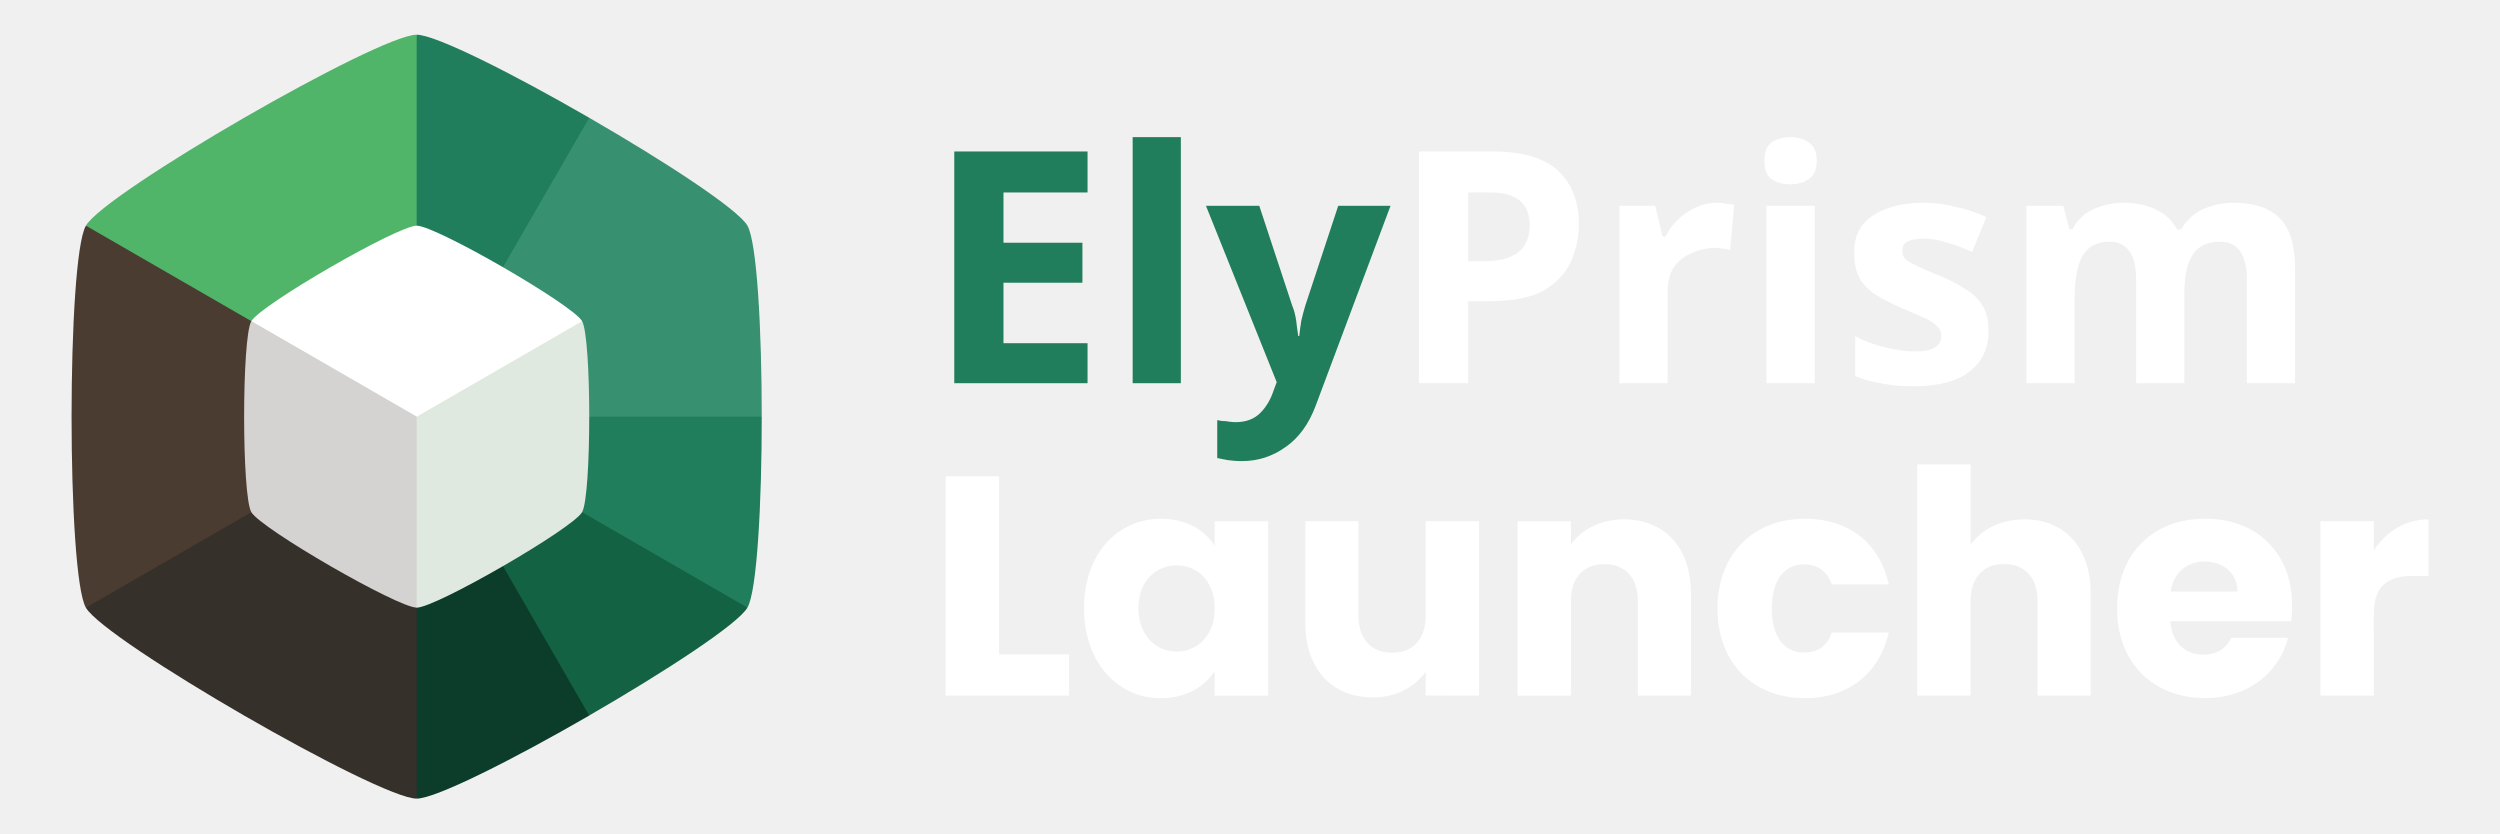
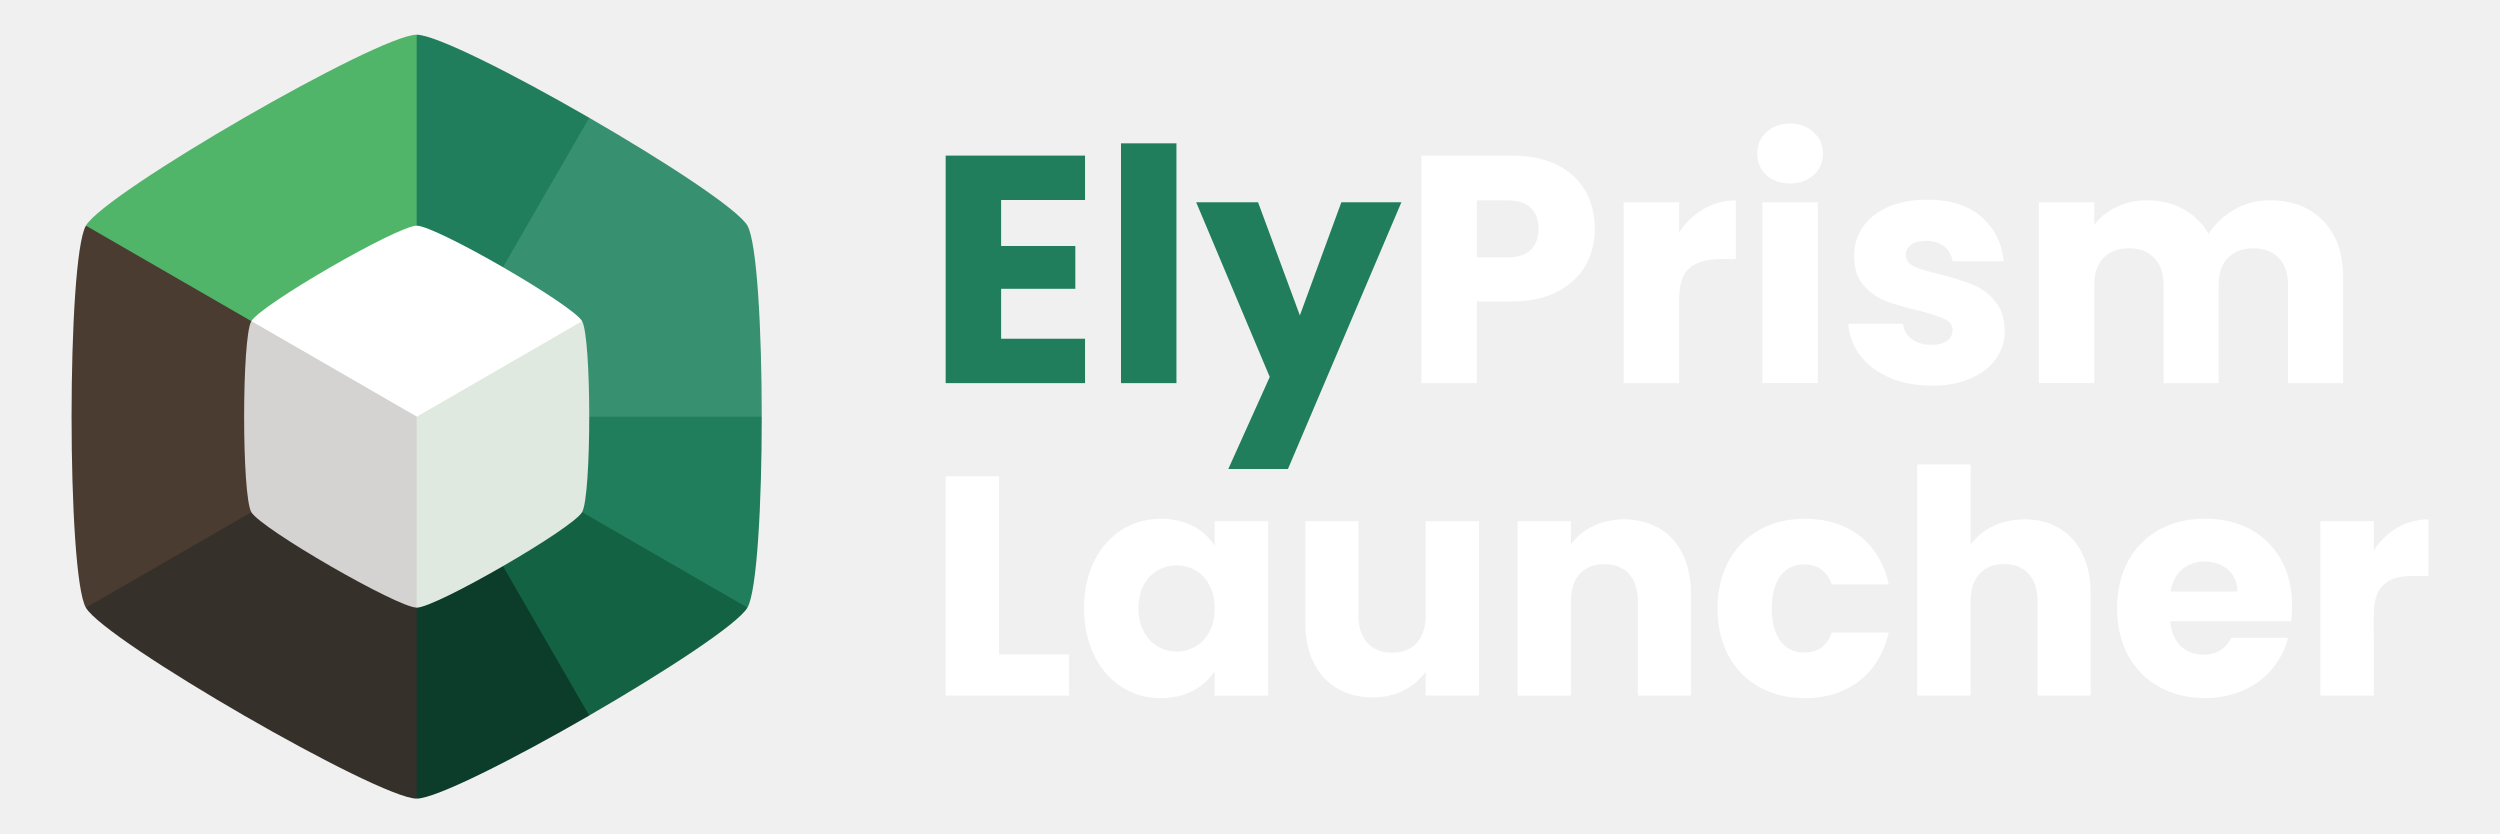
<svg xmlns="http://www.w3.org/2000/svg" width="144" height="48" version="1.1" viewBox="0 0 38.1 12.7" id="svg66">
  <defs id="defs70" />
  <g stroke-width=".265" id="g24">
    <path d="m6.35 6.35" fill="#99cd61" id="path4" />
    <path d="m6.35 0.529-2.521 4.366 2.521 1.455 2.52-1.455 0.11-3.1c-1.151-0.665-2.339-1.266-2.63-1.266z" fill="#df6277" id="path6" style="fill:#207e5c;fill-opacity:1" />
    <path d="m8.98 1.795-2.63 4.555 2.52 1.455 2.521-4.366c-0.146-0.252-1.26-0.98-2.411-1.644z" fill="#fb9168" id="path8" style="fill:#379070;fill-opacity:1" />
    <path d="m11.391 3.44-5.041 2.91 2.52 1.455 2.739-1.455c0-1.329-0.073-2.658-0.218-2.91z" fill="#f3db6c" id="path10" style="fill:#379070;fill-opacity:1" />
    <path d="m6.35 6.35v2.91h5.041c0.146-0.252 0.218-1.581 0.218-2.91z" fill="#7ab392" id="path12" style="fill:#207e5c;fill-opacity:1" />
    <path d="m6.35 6.35v2.91l2.63 1.644c1.151-0.665 2.266-1.392 2.411-1.644z" fill="#4b7cbc" id="path14" style="fill:#136244;fill-opacity:1" />
    <path d="m6.35 6.35-2.521 1.455 2.521 4.366c0.291 0 1.479-0.601 2.63-1.266z" fill="#6f488c" id="path16" style="fill:#0c3c2a;fill-opacity:1" />
    <path d="m3.829 4.895-2.52 4.366c0.291 0.504 4.459 2.91 5.041 2.91v-5.821z" fill="#4d3f33" id="path18" style="fill:#36302b;fill-opacity:1" />
    <path d="m1.309 3.44c-0.291 0.504-0.291 5.317 0 5.821l5.041-2.91v-2.91z" fill="#7a573b" id="path20" style="fill:#4a3c31;fill-opacity:1" />
    <path d="m6.35 0.529c-0.582-2e-8 -4.75 2.406-5.041 2.91l5.041 2.91z" fill="#99cd61" id="path22" style="fill:#50b469;fill-opacity:1" />
  </g>
  <g transform="matrix(.88 0 0 .88 -10.906 -1.2421)" id="g32">
    <g transform="translate(13.26 2.2776)" id="g28">
      <path transform="matrix(.96975 0 0 .96975 .1921 .1921)" d="m6.35 2.939c-0.341 0-2.783 1.41-2.953 1.705l2.953 5.116 2.954-5.116c-0.171-0.295-2.613-1.705-2.954-1.705z" fill="#fff" stroke-width=".265" id="path26" />
    </g>
    <path d="m16.746 6.974 2.864 4.961c0.331 0 2.699-1.367 2.864-1.654 0.165-0.286 0.165-3.021 0-3.307l-2.864 1.654z" fill="#dfdfdf" stroke-width=".265" id="path30" style="fill:#dfe9df;fill-opacity:1" />
  </g>
  <path d="m3.83 4.895c-0.146 0.252-0.146 2.658 0 2.91 0.146 0.252 2.229 1.455 2.52 1.455v-2.91z" fill="#d6d2d2" stroke-width=".265" id="path34" style="fill:#d5d2d2;fill-opacity:1" />
  <g fill="#14191e" stroke-width=".265" aria-label="Prism Launcher" id="g62" style="fill:#ffffff;fill-opacity:1">
    <path d="m15.226 7.258h-0.814v3.343h1.881v-0.629h-1.067z" id="path46" style="fill:#ffffff;fill-opacity:1" />
    <path d="m16.521 9.268c0 0.838 0.519 1.372 1.167 1.372 0.395 0 0.676-0.181 0.824-0.414v0.376h0.814v-2.658h-0.814v0.376c-0.143-0.233-0.424-0.414-0.819-0.414-0.652 0-1.172 0.524-1.172 1.362zm1.991 0.005c0 0.424-0.271 0.657-0.581 0.657-0.305 0-0.581-0.238-0.581-0.662s0.276-0.652 0.581-0.652c0.31 0 0.581 0.233 0.581 0.657z" id="path48" style="fill:#ffffff;fill-opacity:1" />
    <path d="m22.541 10.601v-2.658h-0.814v1.443c0 0.362-0.2 0.562-0.514 0.562-0.305 0-0.51-0.2-0.51-0.562v-1.443h-0.81v1.553c0 0.71 0.414 1.133 1.029 1.133 0.357 0 0.643-0.162 0.805-0.391v0.362z" id="path50" style="fill:#ffffff;fill-opacity:1" />
    <path d="m24.96 9.158v1.443h0.81v-1.553c0-0.714-0.41-1.133-1.024-1.133-0.357 0-0.643 0.157-0.805 0.381v-0.352h-0.814v2.658h0.814v-1.443c0-0.362 0.2-0.562 0.51-0.562 0.31 0 0.51 0.2 0.51 0.562z" id="path52" style="fill:#ffffff;fill-opacity:1" />
    <path d="m26.175 9.273c0 0.843 0.552 1.367 1.333 1.367 0.667 0 1.138-0.386 1.276-1h-0.867c-0.071 0.195-0.2 0.305-0.424 0.305-0.291 0-0.491-0.229-0.491-0.672s0.2-0.672 0.491-0.672c0.224 0 0.357 0.119 0.424 0.305h0.867c-0.138-0.633-0.61-1-1.276-1-0.781 0-1.333 0.529-1.333 1.367z" id="path54" style="fill:#ffffff;fill-opacity:1" />
    <path d="m29.218 7.077v3.524h0.814v-1.443c0-0.362 0.2-0.562 0.51-0.562 0.31 0 0.51 0.2 0.51 0.562v1.443h0.81v-1.553c0-0.714-0.405-1.133-1.01-1.133-0.367 0-0.657 0.157-0.819 0.386v-1.224z" id="path56" style="fill:#ffffff;fill-opacity:1" />
    <path d="m33.599 8.558c0.271 0 0.5 0.167 0.5 0.457h-1.019c0.048-0.295 0.252-0.457 0.519-0.457zm1.272 1.162h-0.867c-0.067 0.143-0.195 0.257-0.424 0.257-0.262 0-0.476-0.162-0.505-0.51h1.843c0.009-0.081 0.014-0.162 0.014-0.238 0-0.81-0.548-1.324-1.324-1.324-0.791 0-1.343 0.524-1.343 1.367 0 0.843 0.562 1.367 1.343 1.367 0.662 0 1.133-0.4 1.262-0.919z" id="path58" style="fill:#ffffff;fill-opacity:1" />
    <path d="m36.176 9.368c0-0.457 0.224-0.591 0.61-0.591h0.224v-0.862c-0.357 0-0.648 0.191-0.833 0.471v-0.443h-0.814v2.658h0.814z" id="path60" style="fill:#ffffff;fill-opacity:1" />
-     <text xml:space="preserve" style="font-style:normal;font-variant:normal;font-weight:bold;font-stretch:normal;font-size:4.939px;font-family:Poppins;-inkscape-font-specification:'Poppins, Bold';font-variant-ligatures:normal;font-variant-caps:normal;font-variant-numeric:normal;font-variant-east-asian:normal;fill:#207e5c;fill-opacity:1;stroke-width:0.07" x="14.106" y="5.839" id="text1">
-       <tspan id="tspan1" style="font-style:normal;font-variant:normal;font-weight:bold;font-stretch:normal;font-size:4.939px;font-family:Poppins;-inkscape-font-specification:'Poppins, Bold';font-variant-ligatures:normal;font-variant-caps:normal;font-variant-numeric:normal;font-variant-east-asian:normal;fill:#207e5c;fill-opacity:1;stroke-width:0.07" x="14.106" y="5.839">Ely<tspan style="fill:#ffffff" id="tspan2">Prism</tspan>
-       </tspan>
-     </text>
+     <g id="text1" style="font-weight:bold;font-size:4.939px;font-family:Poppins;-inkscape-font-specification:'Poppins, Bold';fill:#207e5c;stroke-width:0.07" aria-label="ElyPrism">
+       <path d="m 15.257,3.048 v 0.701 h 1.131 v 0.652 h -1.131 v 0.761 h 1.279 V 5.839 H 14.412 V 2.371 h 2.124 v 0.677 z m 2.672,-0.864 v 3.655 h -0.845 V 2.184 Z m 3.428,0.899 -1.729,4.065 H 18.719 L 19.351,5.745 18.23,3.083 h 0.943 l 0.637,1.724 0.632,-1.724 z" id="path1" />
+       <path style="fill:#ffffff" d="m 24.305,3.488 q 0,0.301 -0.138,0.553 -0.138,0.247 -0.425,0.4 -0.286,0.153 -0.711,0.153 h -0.524 v 1.245 h -0.845 V 2.371 h 1.368 q 0.415,0 0.701,0.143 0.286,0.143 0.43,0.395 0.143,0.252 0.143,0.578 z m -1.338,0.435 q 0.242,0 0.361,-0.114 0.119,-0.114 0.119,-0.321 0,-0.207 -0.119,-0.321 -0.119,-0.114 -0.361,-0.114 h -0.459 v 0.869 z m 2.623,-0.38 q 0.148,-0.227 0.37,-0.356 0.222,-0.133 0.494,-0.133 v 0.894 h -0.232 q -0.316,0 -0.474,0.138 -0.158,0.133 -0.158,0.474 v 1.279 h -0.845 V 3.083 h 0.845 z M 27.283,2.796 q -0.222,0 -0.365,-0.128 -0.138,-0.133 -0.138,-0.326 0,-0.198 0.138,-0.326 0.143,-0.133 0.365,-0.133 0.217,0 0.356,0.133 0.143,0.128 0.143,0.326 0,0.193 -0.143,0.326 -0.138,0.128 -0.356,0.128 z m 0.42,0.286 v 2.756 h -0.845 V 3.083 Z m 1.734,2.795 q -0.361,0 -0.642,-0.123 Q 28.513,5.631 28.35,5.419 28.187,5.201 28.167,4.935 h 0.835 q 0.015,0.143 0.133,0.232 0.119,0.089 0.291,0.089 0.158,0 0.242,-0.059 0.089,-0.064 0.089,-0.163 0,-0.119 -0.123,-0.173 Q 29.51,4.801 29.234,4.732 28.937,4.663 28.74,4.589 28.542,4.51 28.399,4.347 28.256,4.179 28.256,3.898 q 0,-0.237 0.128,-0.43 0.133,-0.198 0.385,-0.311 0.257,-0.114 0.607,-0.114 0.519,0 0.815,0.257 0.301,0.257 0.346,0.682 h -0.78 q -0.02,-0.143 -0.128,-0.227 -0.104,-0.084 -0.277,-0.084 -0.148,0 -0.227,0.059 -0.079,0.054 -0.079,0.153 0,0.119 0.123,0.178 0.128,0.059 0.395,0.119 0.306,0.079 0.499,0.158 0.193,0.074 0.336,0.247 0.148,0.168 0.153,0.454 0,0.242 -0.138,0.435 -0.133,0.188 -0.39,0.296 -0.252,0.109 -0.588,0.109 z m 5.151,-2.825 q 0.514,0 0.815,0.311 0.306,0.311 0.306,0.864 V 5.839 H 34.869 V 4.342 q 0,-0.267 -0.143,-0.41 Q 34.588,3.784 34.341,3.784 q -0.247,0 -0.39,0.148 -0.138,0.143 -0.138,0.41 V 5.839 H 32.973 V 4.342 q 0,-0.267 -0.143,-0.41 -0.138,-0.148 -0.385,-0.148 -0.247,0 -0.39,0.148 -0.138,0.143 -0.138,0.41 v 1.496 h -0.845 V 3.083 h 0.845 V 3.428 Q 32.044,3.255 32.251,3.157 q 0.207,-0.104 0.469,-0.104 0.311,0 0.553,0.133 0.247,0.133 0.385,0.38 0.143,-0.227 0.39,-0.37 0.247,-0.143 0.538,-0.143 z" id="path2" />
+     </g>
  </g>
</svg>
